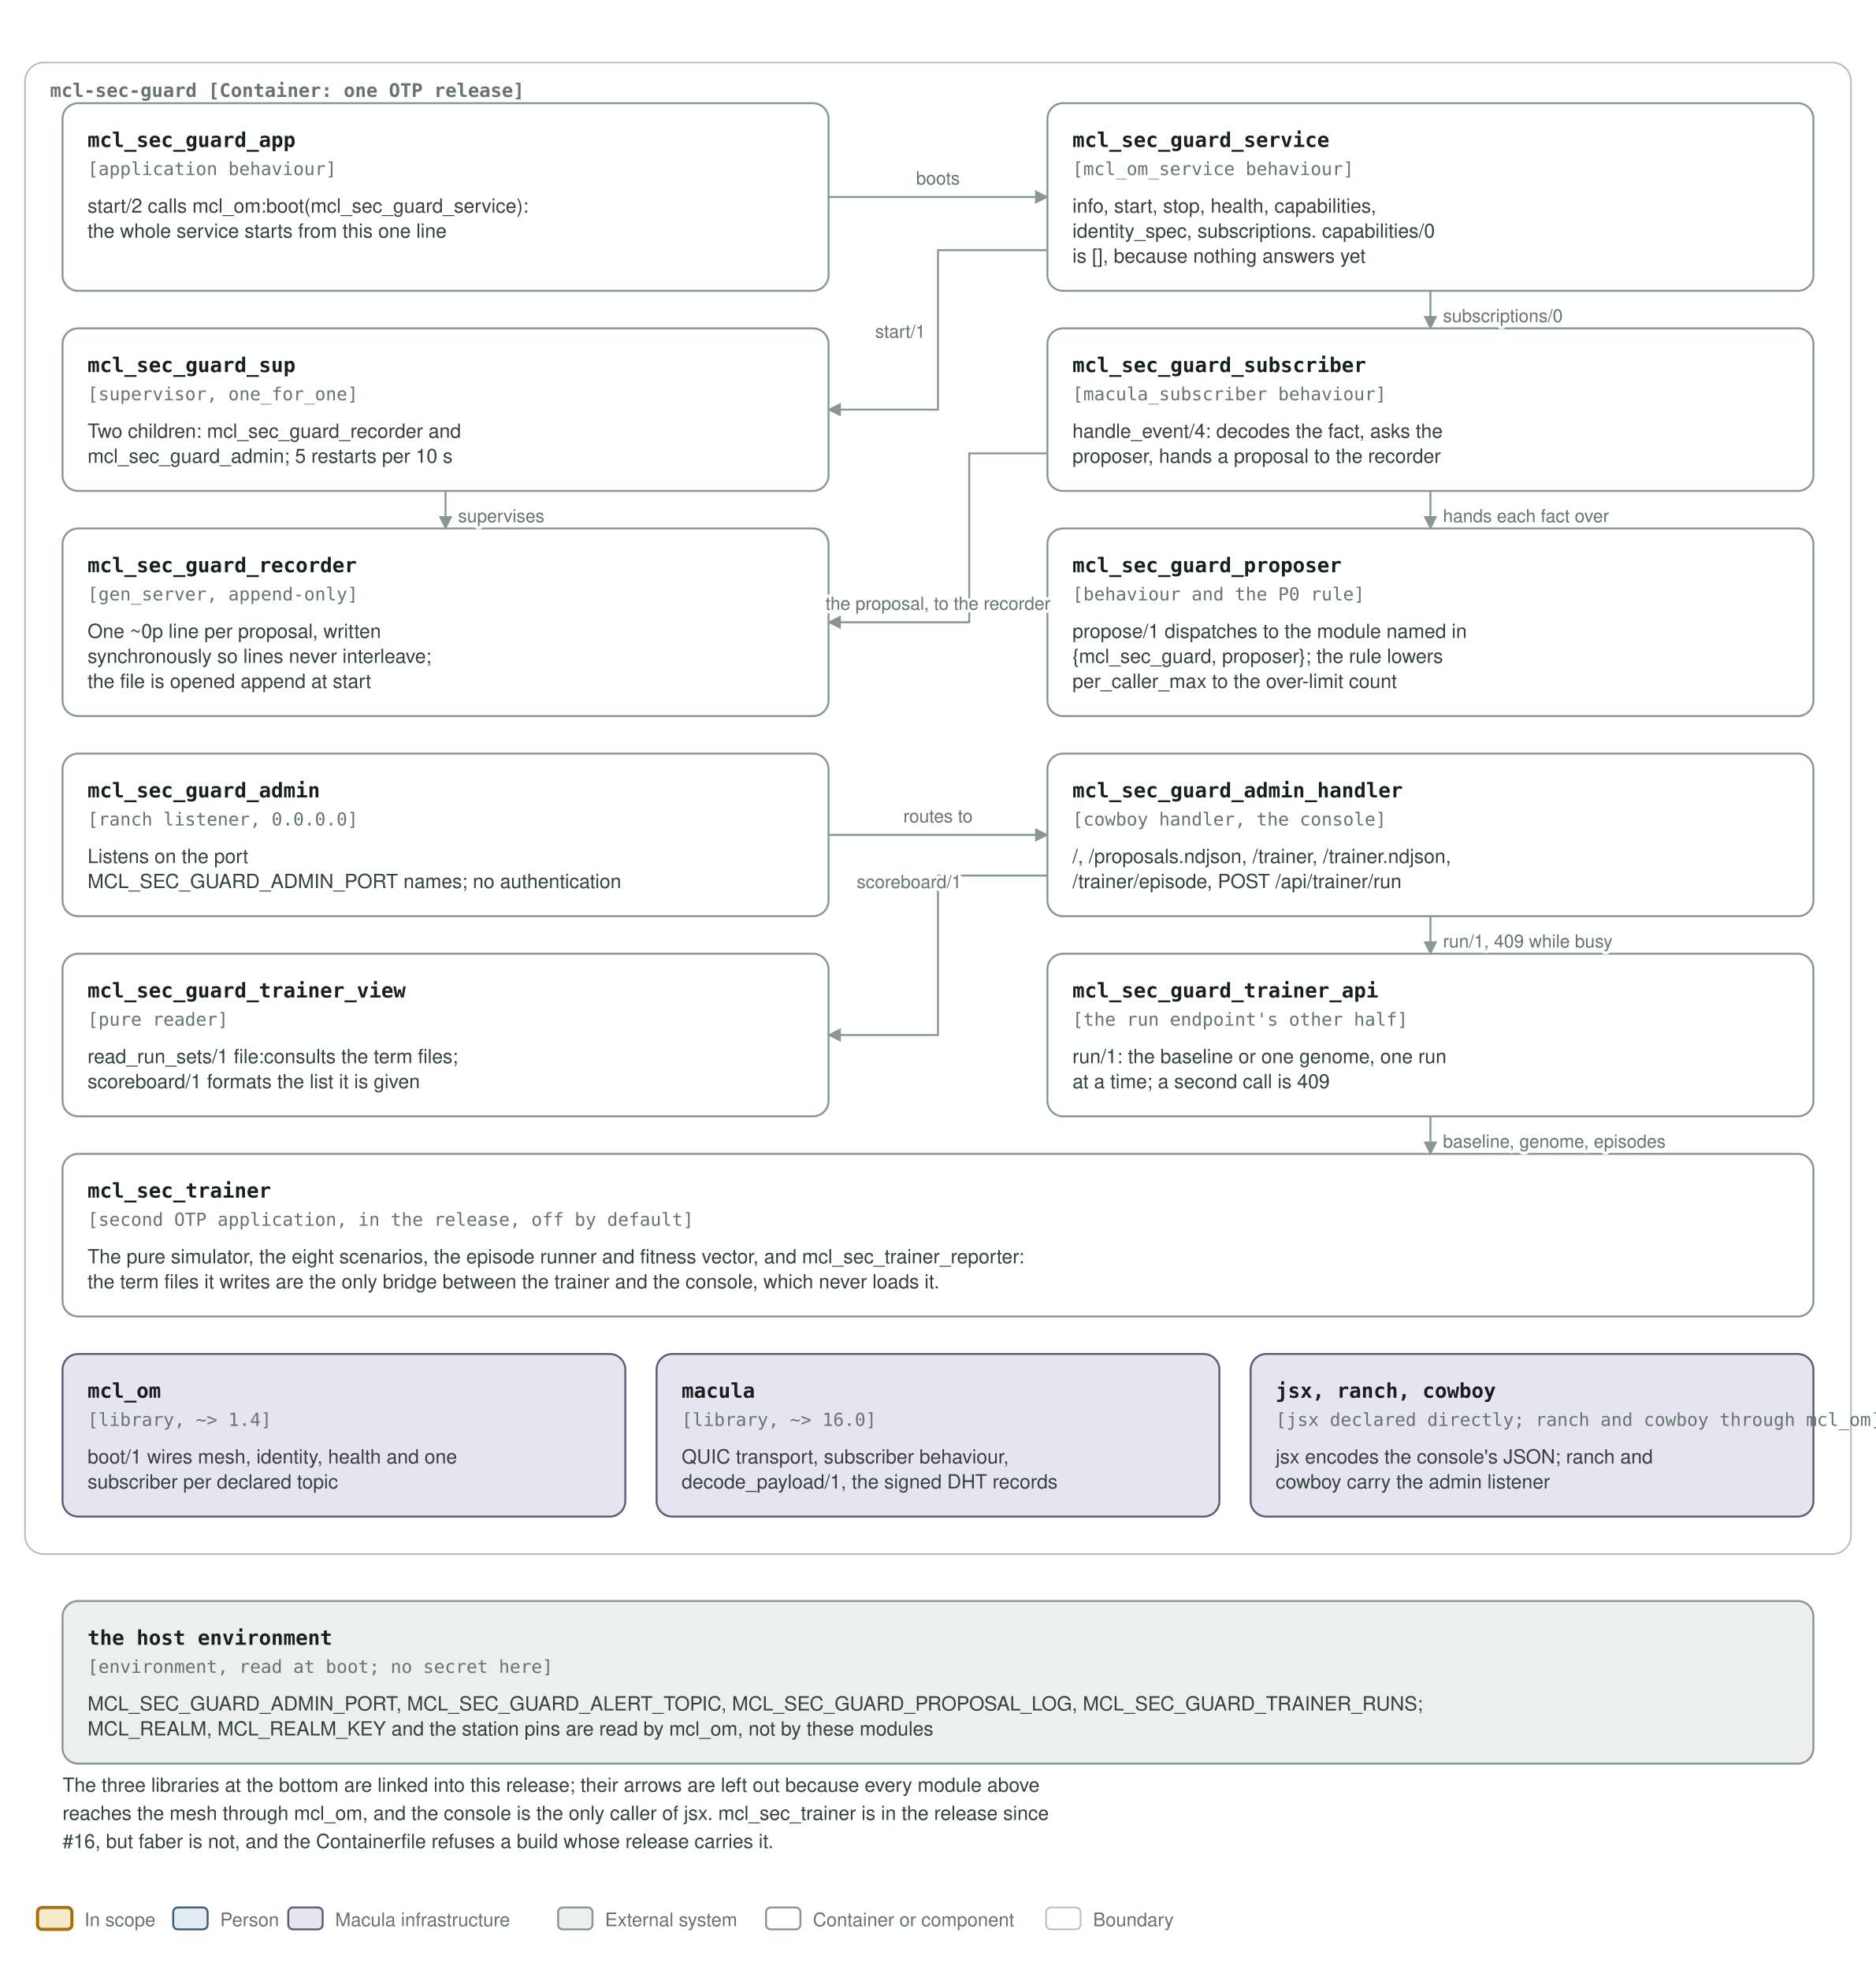
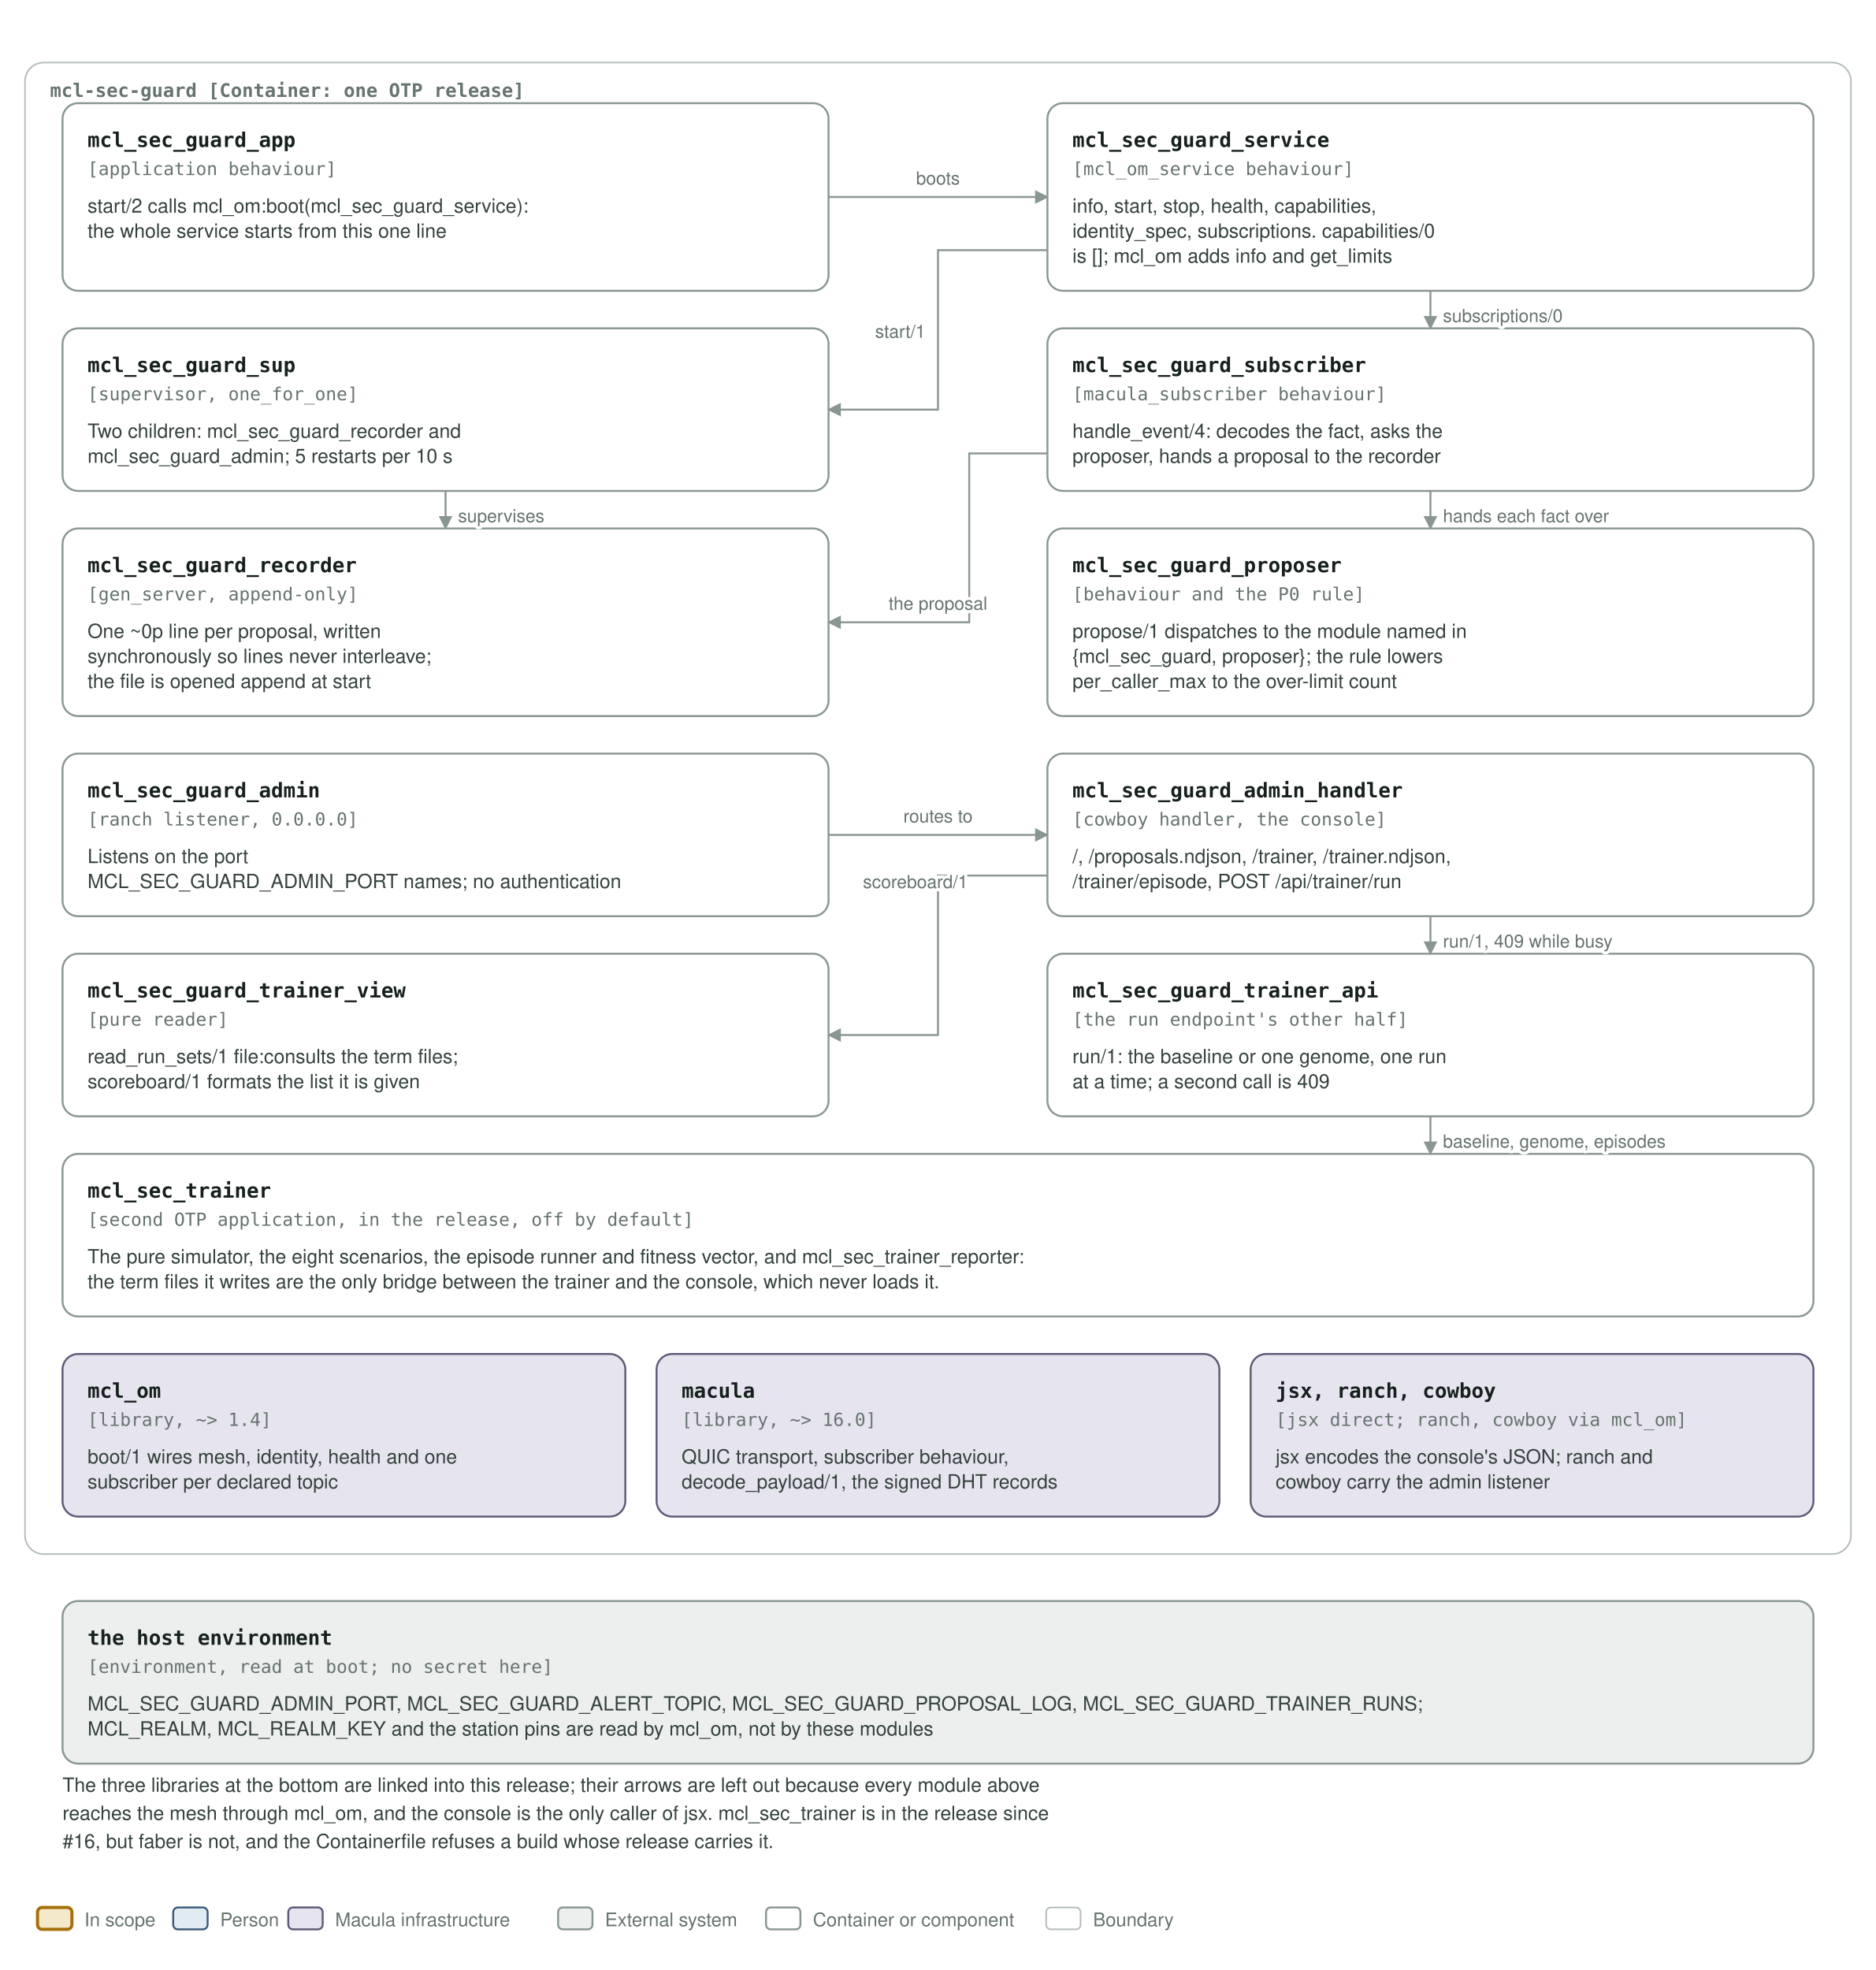
<svg xmlns="http://www.w3.org/2000/svg" viewBox="0 0 1200 1260" role="img" aria-label="mcl-sec-guard components">
  <style>
.t-name { font-family: "Atkinson Hyperlegible", "Segoe UI", system-ui, -apple-system, Helvetica, Arial, sans-serif; font-size: 15px; font-weight: 700; }
.t-desc { font-family: "Atkinson Hyperlegible", "Segoe UI", system-ui, -apple-system, Helvetica, Arial, sans-serif; font-size: 12.5px; }
.t-rel { font-family: "Atkinson Hyperlegible", "Segoe UI", system-ui, -apple-system, Helvetica, Arial, sans-serif; font-size: 11.5px; paint-order: stroke; stroke-width: 4px; stroke-linejoin: round; }
.t-code { font-family: "JetBrains Mono", ui-monospace, Menlo, Consolas, monospace; font-size: 13px; font-weight: 600; }
.t-type { font-family: "JetBrains Mono", ui-monospace, Menlo, Consolas, monospace; font-size: 11.5px; }
.t-bound { font-family: "JetBrains Mono", ui-monospace, Menlo, Consolas, monospace; font-size: 12px; font-weight: 600; }
.t-leg { font-family: "Atkinson Hyperlegible", "Segoe UI", system-ui, -apple-system, Helvetica, Arial, sans-serif; font-size: 12px; }
.edge { fill: none; stroke-width: 1.25; }
.edge-later { fill: none; stroke-width: 1.25; stroke-dasharray: 5 4; }
.bg { fill: #FFFFFF; }
.b-sys { fill: #F5E9CC; stroke: #A56F0A; stroke-width: 2; }
.b-per { fill: #E3EBF2; stroke: #3B5B7A; stroke-width: 1.25; }
.b-mac { fill: #E6E4EE; stroke: #5E5A78; stroke-width: 1.25; }
.b-ext { fill: #ECEFED; stroke: #8A9791; stroke-width: 1.25; }
.b-cmp { fill: #FFFFFF; stroke: #8A9791; stroke-width: 1.25; }
.b-later { fill: none; stroke: #8A9791; stroke-width: 1.25; stroke-dasharray: 5 4; }
.bound { fill: none; stroke: #B3BDB8; stroke-width: 1; }
.head { fill: #3B5B7A; }
.t-name, .t-code { fill: #16201D; }
.t-type, .t-bound, .t-leg { fill: #66736E; }
.t-desc { fill: #34413C; }
.t-rel { fill: #66736E; stroke: #FFFFFF; }
.edge, .edge-later { stroke: #8A9791; }
.arrowhead { fill: #8A9791; }
@media (prefers-color-scheme: dark) {
.bg { fill: #171F1C; }
.b-sys { fill: #3A2E13; stroke: #E3AA3C; }
.b-per { fill: #1D2A36; stroke: #8EB4D8; }
.b-mac { fill: #26243A; stroke: #A9A4C8; }
.b-ext { fill: #1C2421; stroke: #7D8B85; }
.b-cmp { fill: #171F1C; stroke: #7D8B85; }
.b-later { stroke: #7D8B85; }
.bound { stroke: #4A5752; }
.head { fill: #8EB4D8; }
.t-name, .t-code { fill: #E6ECE9; }
.t-type, .t-bound, .t-leg { fill: #93A09A; }
.t-desc { fill: #C3CDC8; }
.t-rel { fill: #93A09A; stroke: #171F1C; }
.edge, .edge-later { stroke: #7D8B85; }
.arrowhead { fill: #7D8B85; }
}
</style>
  <defs>
    <marker id="a" viewBox="0 0 10 10" refX="9" refY="5" markerWidth="7" markerHeight="7" orient="auto-start-reverse">
      <path class="arrowhead" d="M0 0L10 5L0 10z" />
    </marker>
  </defs>
  <rect class="bg" x="0" y="0" width="1200" height="1260" />
  <rect class="bound" x="16" y="40" width="1168" height="954" rx="12" />
  <text class="t-bound" x="32" y="62">mcl-sec-guard [Container: one OTP release]</text>
  <rect class="b-cmp" x="40" y="66" width="490" height="120" rx="10" />
  <text class="t-code" x="56" y="94">mcl_sec_guard_app</text>
  <text class="t-type" x="56" y="112">[application behaviour]</text>
  <text class="t-desc" x="56" y="136">start/2 calls mcl_om:boot(mcl_sec_guard_service):</text>
  <text class="t-desc" x="56" y="152">the whole service starts from this one line</text>
  <rect class="b-cmp" x="670" y="66" width="490" height="120" rx="10" />
  <text class="t-code" x="686" y="94">mcl_sec_guard_service</text>
  <text class="t-type" x="686" y="112">[mcl_om_service behaviour]</text>
  <text class="t-desc" x="686" y="136">info, start, stop, health, capabilities,</text>
  <text class="t-desc" x="686" y="152">identity_spec, subscriptions. capabilities/0</text>
-   <text class="t-desc" x="686" y="168">is [], because nothing answers yet</text>
+   <text class="t-desc" x="686" y="168">is []; mcl_om adds info and get_limits</text>
  <rect class="b-cmp" x="40" y="210" width="490" height="104" rx="10" />
  <text class="t-code" x="56" y="238">mcl_sec_guard_sup</text>
  <text class="t-type" x="56" y="256">[supervisor, one_for_one]</text>
  <text class="t-desc" x="56" y="280">Two children: mcl_sec_guard_recorder and</text>
  <text class="t-desc" x="56" y="296">mcl_sec_guard_admin; 5 restarts per 10 s</text>
  <rect class="b-cmp" x="670" y="210" width="490" height="104" rx="10" />
  <text class="t-code" x="686" y="238">mcl_sec_guard_subscriber</text>
  <text class="t-type" x="686" y="256">[macula_subscriber behaviour]</text>
  <text class="t-desc" x="686" y="280">handle_event/4: decodes the fact, asks the</text>
  <text class="t-desc" x="686" y="296">proposer, hands a proposal to the recorder</text>
  <rect class="b-cmp" x="40" y="338" width="490" height="120" rx="10" />
  <text class="t-code" x="56" y="366">mcl_sec_guard_recorder</text>
  <text class="t-type" x="56" y="384">[gen_server, append-only]</text>
  <text class="t-desc" x="56" y="408">One ~0p line per proposal, written</text>
  <text class="t-desc" x="56" y="424">synchronously so lines never interleave;</text>
  <text class="t-desc" x="56" y="440">the file is opened append at start</text>
  <rect class="b-cmp" x="670" y="338" width="490" height="120" rx="10" />
  <text class="t-code" x="686" y="366">mcl_sec_guard_proposer</text>
  <text class="t-type" x="686" y="384">[behaviour and the P0 rule]</text>
  <text class="t-desc" x="686" y="408">propose/1 dispatches to the module named in</text>
  <text class="t-desc" x="686" y="424">{mcl_sec_guard, proposer}; the rule lowers</text>
  <text class="t-desc" x="686" y="440">per_caller_max to the over-limit count</text>
  <rect class="b-cmp" x="40" y="482" width="490" height="104" rx="10" />
  <text class="t-code" x="56" y="510">mcl_sec_guard_admin</text>
  <text class="t-type" x="56" y="528">[ranch listener, 0.0.0.0]</text>
  <text class="t-desc" x="56" y="552">Listens on the port</text>
  <text class="t-desc" x="56" y="568">MCL_SEC_GUARD_ADMIN_PORT names; no authentication</text>
  <rect class="b-cmp" x="670" y="482" width="490" height="104" rx="10" />
  <text class="t-code" x="686" y="510">mcl_sec_guard_admin_handler</text>
  <text class="t-type" x="686" y="528">[cowboy handler, the console]</text>
  <text class="t-desc" x="686" y="552">/, /proposals.ndjson, /trainer, /trainer.ndjson,</text>
  <text class="t-desc" x="686" y="568">/trainer/episode, POST /api/trainer/run</text>
  <rect class="b-cmp" x="40" y="610" width="490" height="104" rx="10" />
  <text class="t-code" x="56" y="638">mcl_sec_guard_trainer_view</text>
  <text class="t-type" x="56" y="656">[pure reader]</text>
  <text class="t-desc" x="56" y="680">read_run_sets/1 file:consults the term files;</text>
  <text class="t-desc" x="56" y="696">scoreboard/1 formats the list it is given</text>
  <rect class="b-cmp" x="670" y="610" width="490" height="104" rx="10" />
  <text class="t-code" x="686" y="638">mcl_sec_guard_trainer_api</text>
  <text class="t-type" x="686" y="656">[the run endpoint's other half]</text>
  <text class="t-desc" x="686" y="680">run/1: the baseline or one genome, one run</text>
  <text class="t-desc" x="686" y="696">at a time; a second call is 409</text>
  <rect class="b-cmp" x="40" y="738" width="1120" height="104" rx="10" />
  <text class="t-code" x="56" y="766">mcl_sec_trainer</text>
  <text class="t-type" x="56" y="784">[second OTP application, in the release, off by default]</text>
  <text class="t-desc" x="56" y="808">The pure simulator, the eight scenarios, the episode runner and fitness vector, and mcl_sec_trainer_reporter:</text>
  <text class="t-desc" x="56" y="824">the term files it writes are the only bridge between the trainer and the console, which never loads it.</text>
  <rect class="b-mac" x="40" y="866" width="360" height="104" rx="10" />
  <text class="t-code" x="56" y="894">mcl_om</text>
  <text class="t-type" x="56" y="912">[library, ~&gt; 1.4]</text>
  <text class="t-desc" x="56" y="936">boot/1 wires mesh, identity, health and one</text>
  <text class="t-desc" x="56" y="952">subscriber per declared topic</text>
  <rect class="b-mac" x="420" y="866" width="360" height="104" rx="10" />
  <text class="t-code" x="436" y="894">macula</text>
  <text class="t-type" x="436" y="912">[library, ~&gt; 16.0]</text>
  <text class="t-desc" x="436" y="936">QUIC transport, subscriber behaviour,</text>
  <text class="t-desc" x="436" y="952">decode_payload/1, the signed DHT records</text>
  <rect class="b-mac" x="800" y="866" width="360" height="104" rx="10" />
  <text class="t-code" x="816" y="894">jsx, ranch, cowboy</text>
-   <text class="t-type" x="816" y="912">[jsx declared directly; ranch and cowboy through mcl_om]</text>
+   <text class="t-type" x="816" y="912">[jsx direct; ranch, cowboy via mcl_om]</text>
  <text class="t-desc" x="816" y="936">jsx encodes the console's JSON; ranch and</text>
  <text class="t-desc" x="816" y="952">cowboy carry the admin listener</text>
  <rect class="b-ext" x="40" y="1024" width="1120" height="104" rx="10" />
  <text class="t-code" x="56" y="1052">the host environment</text>
  <text class="t-type" x="56" y="1070">[environment, read at boot; no secret here]</text>
  <text class="t-desc" x="56" y="1094">MCL_SEC_GUARD_ADMIN_PORT, MCL_SEC_GUARD_ALERT_TOPIC, MCL_SEC_GUARD_PROPOSAL_LOG, MCL_SEC_GUARD_TRAINER_RUNS;</text>
  <text class="t-desc" x="56" y="1110">MCL_REALM, MCL_REALM_KEY and the station pins are read by mcl_om, not by these modules</text>
  <path class="edge" d="M530 126H670" marker-end="url(#a)" />
  <text class="t-rel" x="600" y="118" text-anchor="middle">boots</text>
  <path class="edge" d="M670 160H600V262H530" marker-end="url(#a)" />
  <text class="t-rel" x="592" y="216" text-anchor="end">start/1</text>
  <path class="edge" d="M285 314V338" marker-end="url(#a)" />
  <text class="t-rel" x="293" y="334">supervises</text>
  <path class="edge" d="M915 186V210" marker-end="url(#a)" />
  <text class="t-rel" x="923" y="206">subscriptions/0</text>
  <path class="edge" d="M915 314V338" marker-end="url(#a)" />
  <text class="t-rel" x="923" y="334">hands each fact over</text>
  <path class="edge" d="M670 290H620V398H530" marker-end="url(#a)" />
-   <text class="t-rel" x="600" y="390" text-anchor="middle">the proposal, to the recorder</text>
+   <text class="t-rel" x="600" y="390" text-anchor="middle">the proposal</text>
  <path class="edge" d="M530 534H670" marker-end="url(#a)" />
  <text class="t-rel" x="600" y="526" text-anchor="middle">routes to</text>
  <path class="edge" d="M670 560H600V662H530" marker-end="url(#a)" />
-   <text class="t-rel" x="548" y="568">scoreboard/1</text>
+   <text class="t-rel" x="552" y="568">scoreboard/1</text>
  <path class="edge" d="M915 586V610" marker-end="url(#a)" />
  <text class="t-rel" x="923" y="606">run/1, 409 while busy</text>
  <path class="edge" d="M915 714V738" marker-end="url(#a)" />
  <text class="t-rel" x="923" y="734">baseline, genome, episodes</text>
  <text class="t-desc" x="40" y="1146">The three libraries at the bottom are linked into this release; their arrows are left out because every module above</text>
  <text class="t-desc" x="40" y="1164">reaches the mesh through mcl_om, and the console is the only caller of jsx. mcl_sec_trainer is in the release since</text>
  <text class="t-desc" x="40" y="1182">#16, but faber is not, and the Containerfile refuses a build whose release carries it.</text>
  <rect class="b-sys" x="24" y="1220" width="22" height="14" rx="3" />
  <text class="t-leg" x="54" y="1232">In scope</text>
  <rect class="b-per" x="110.8" y="1220" width="22" height="14" rx="3" />
  <text class="t-leg" x="140.8" y="1232">Person</text>
  <rect class="b-mac" x="184.4" y="1220" width="22" height="14" rx="3" />
  <text class="t-leg" x="214.4" y="1232">Macula infrastructure</text>
  <rect class="b-ext" x="357.0" y="1220" width="22" height="14" rx="3" />
  <text class="t-leg" x="387.0" y="1232">External system</text>
  <rect class="b-cmp" x="490.0" y="1220" width="22" height="14" rx="3" />
  <text class="t-leg" x="520.0" y="1232">Container or component</text>
  <rect class="bound" x="669.2" y="1220" width="22" height="14" rx="3" />
  <text class="t-leg" x="699.2" y="1232">Boundary</text>
</svg>
